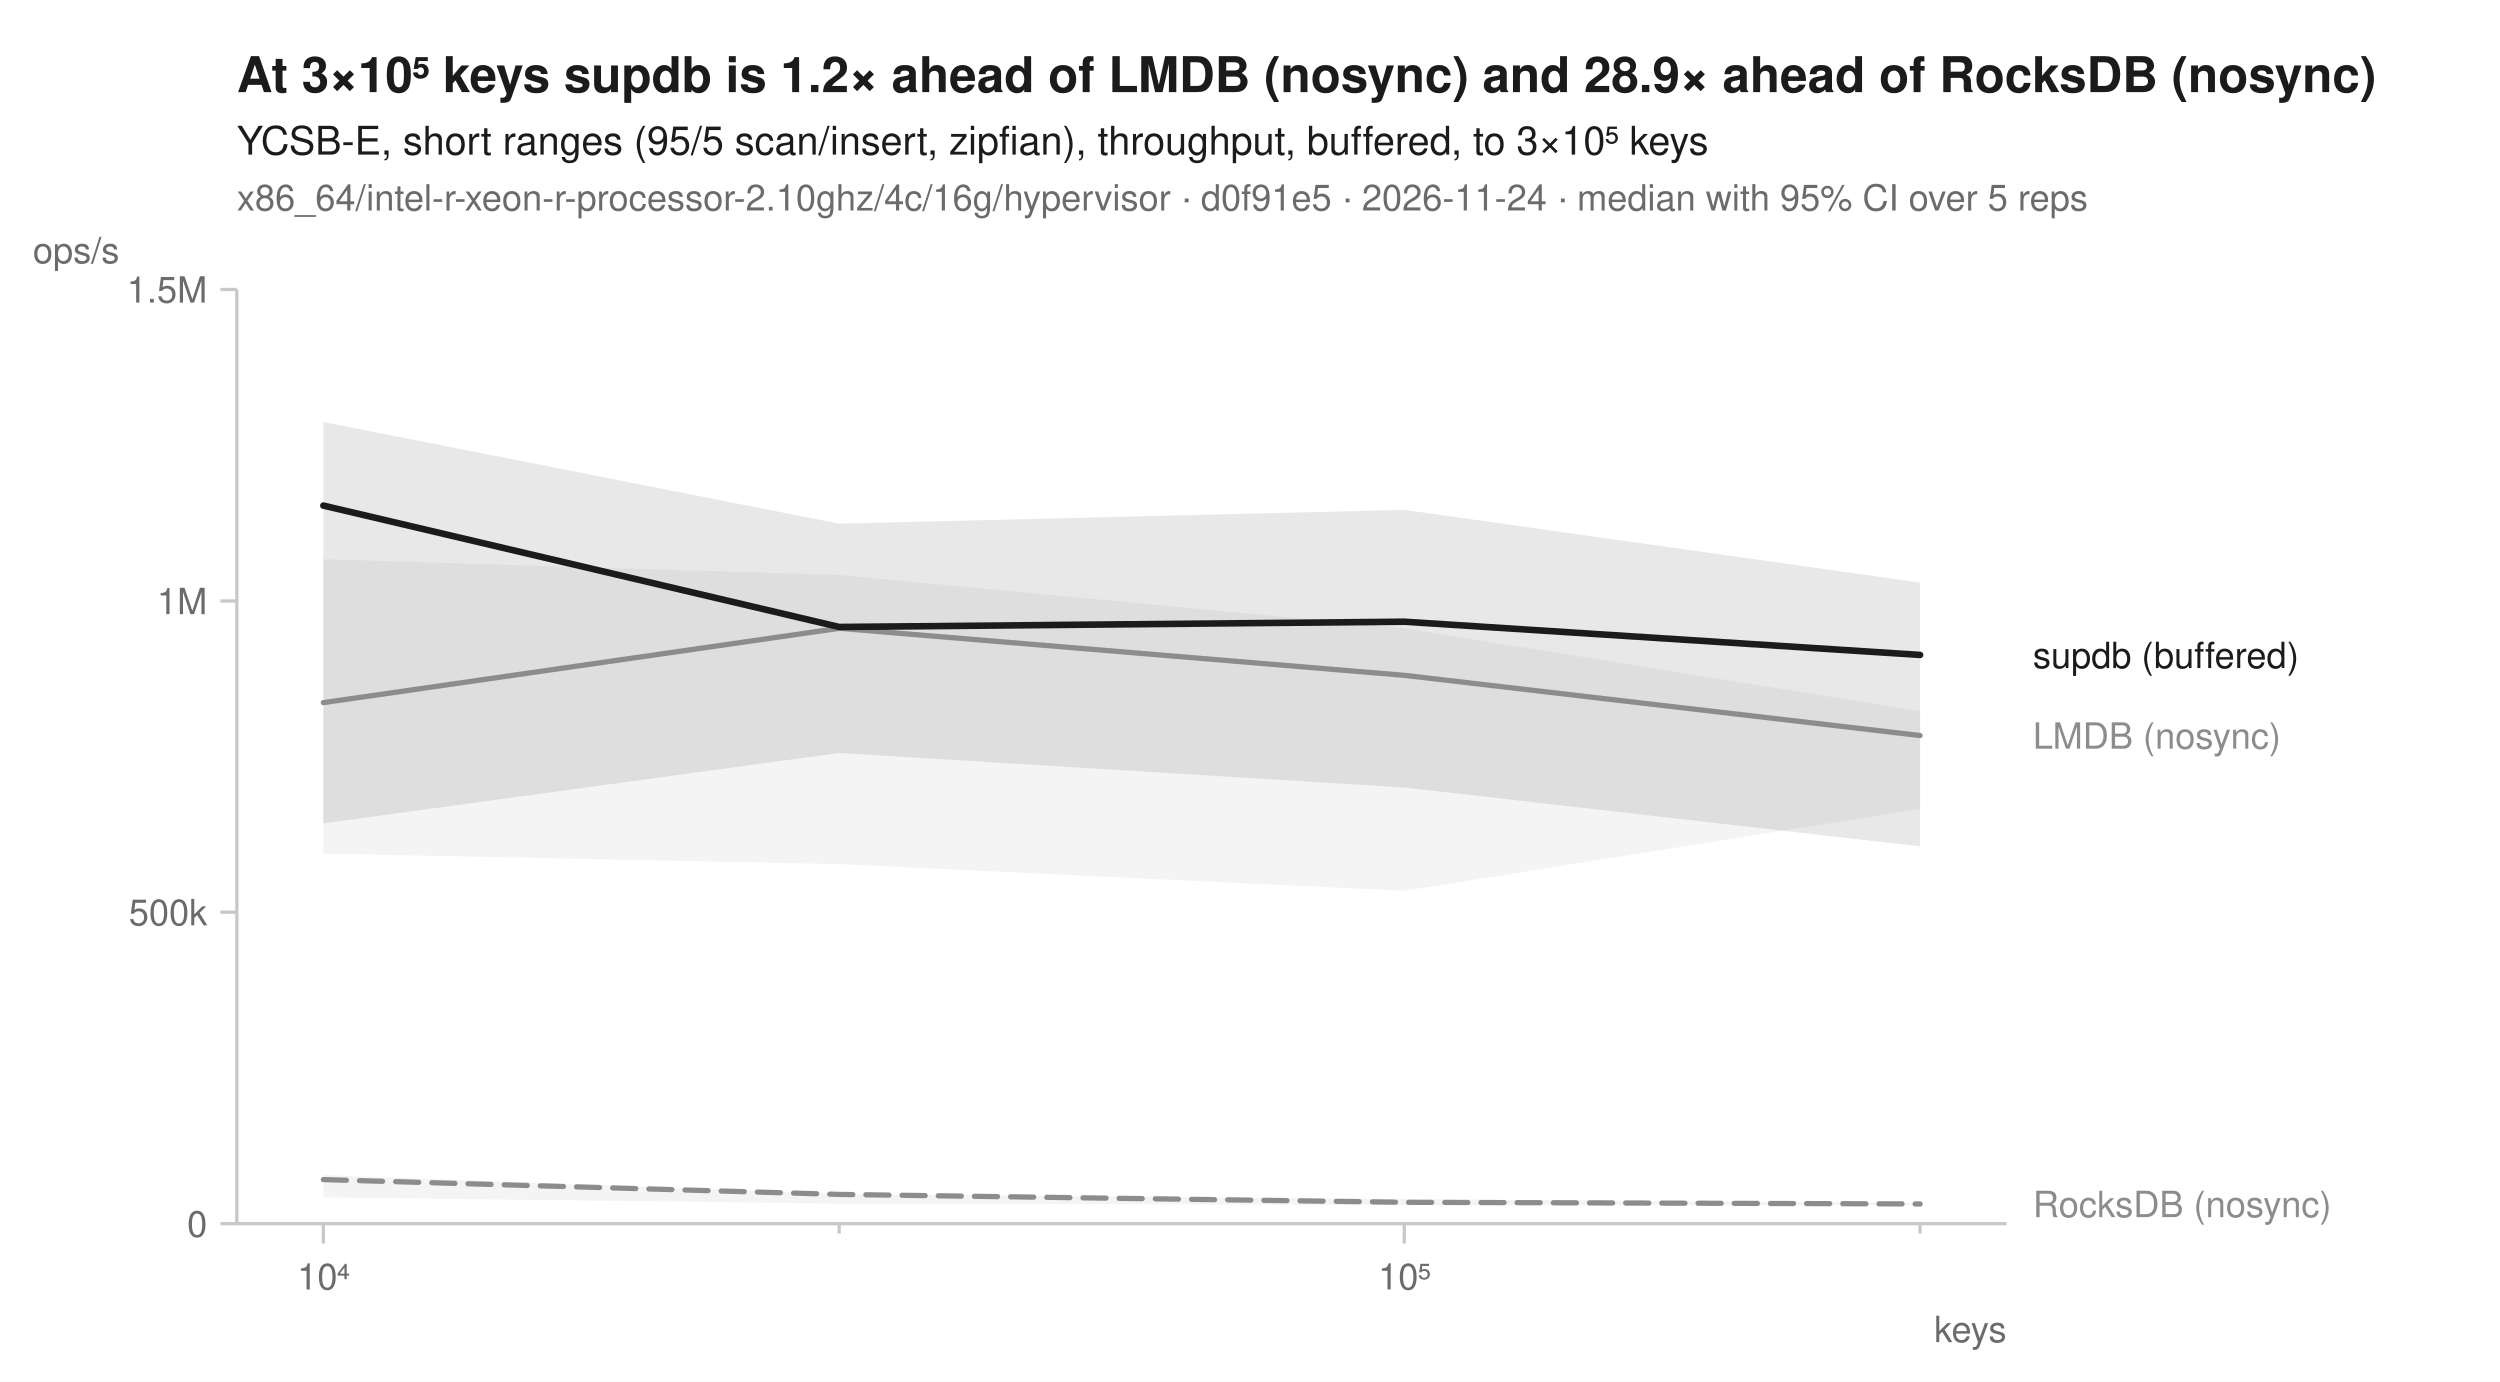
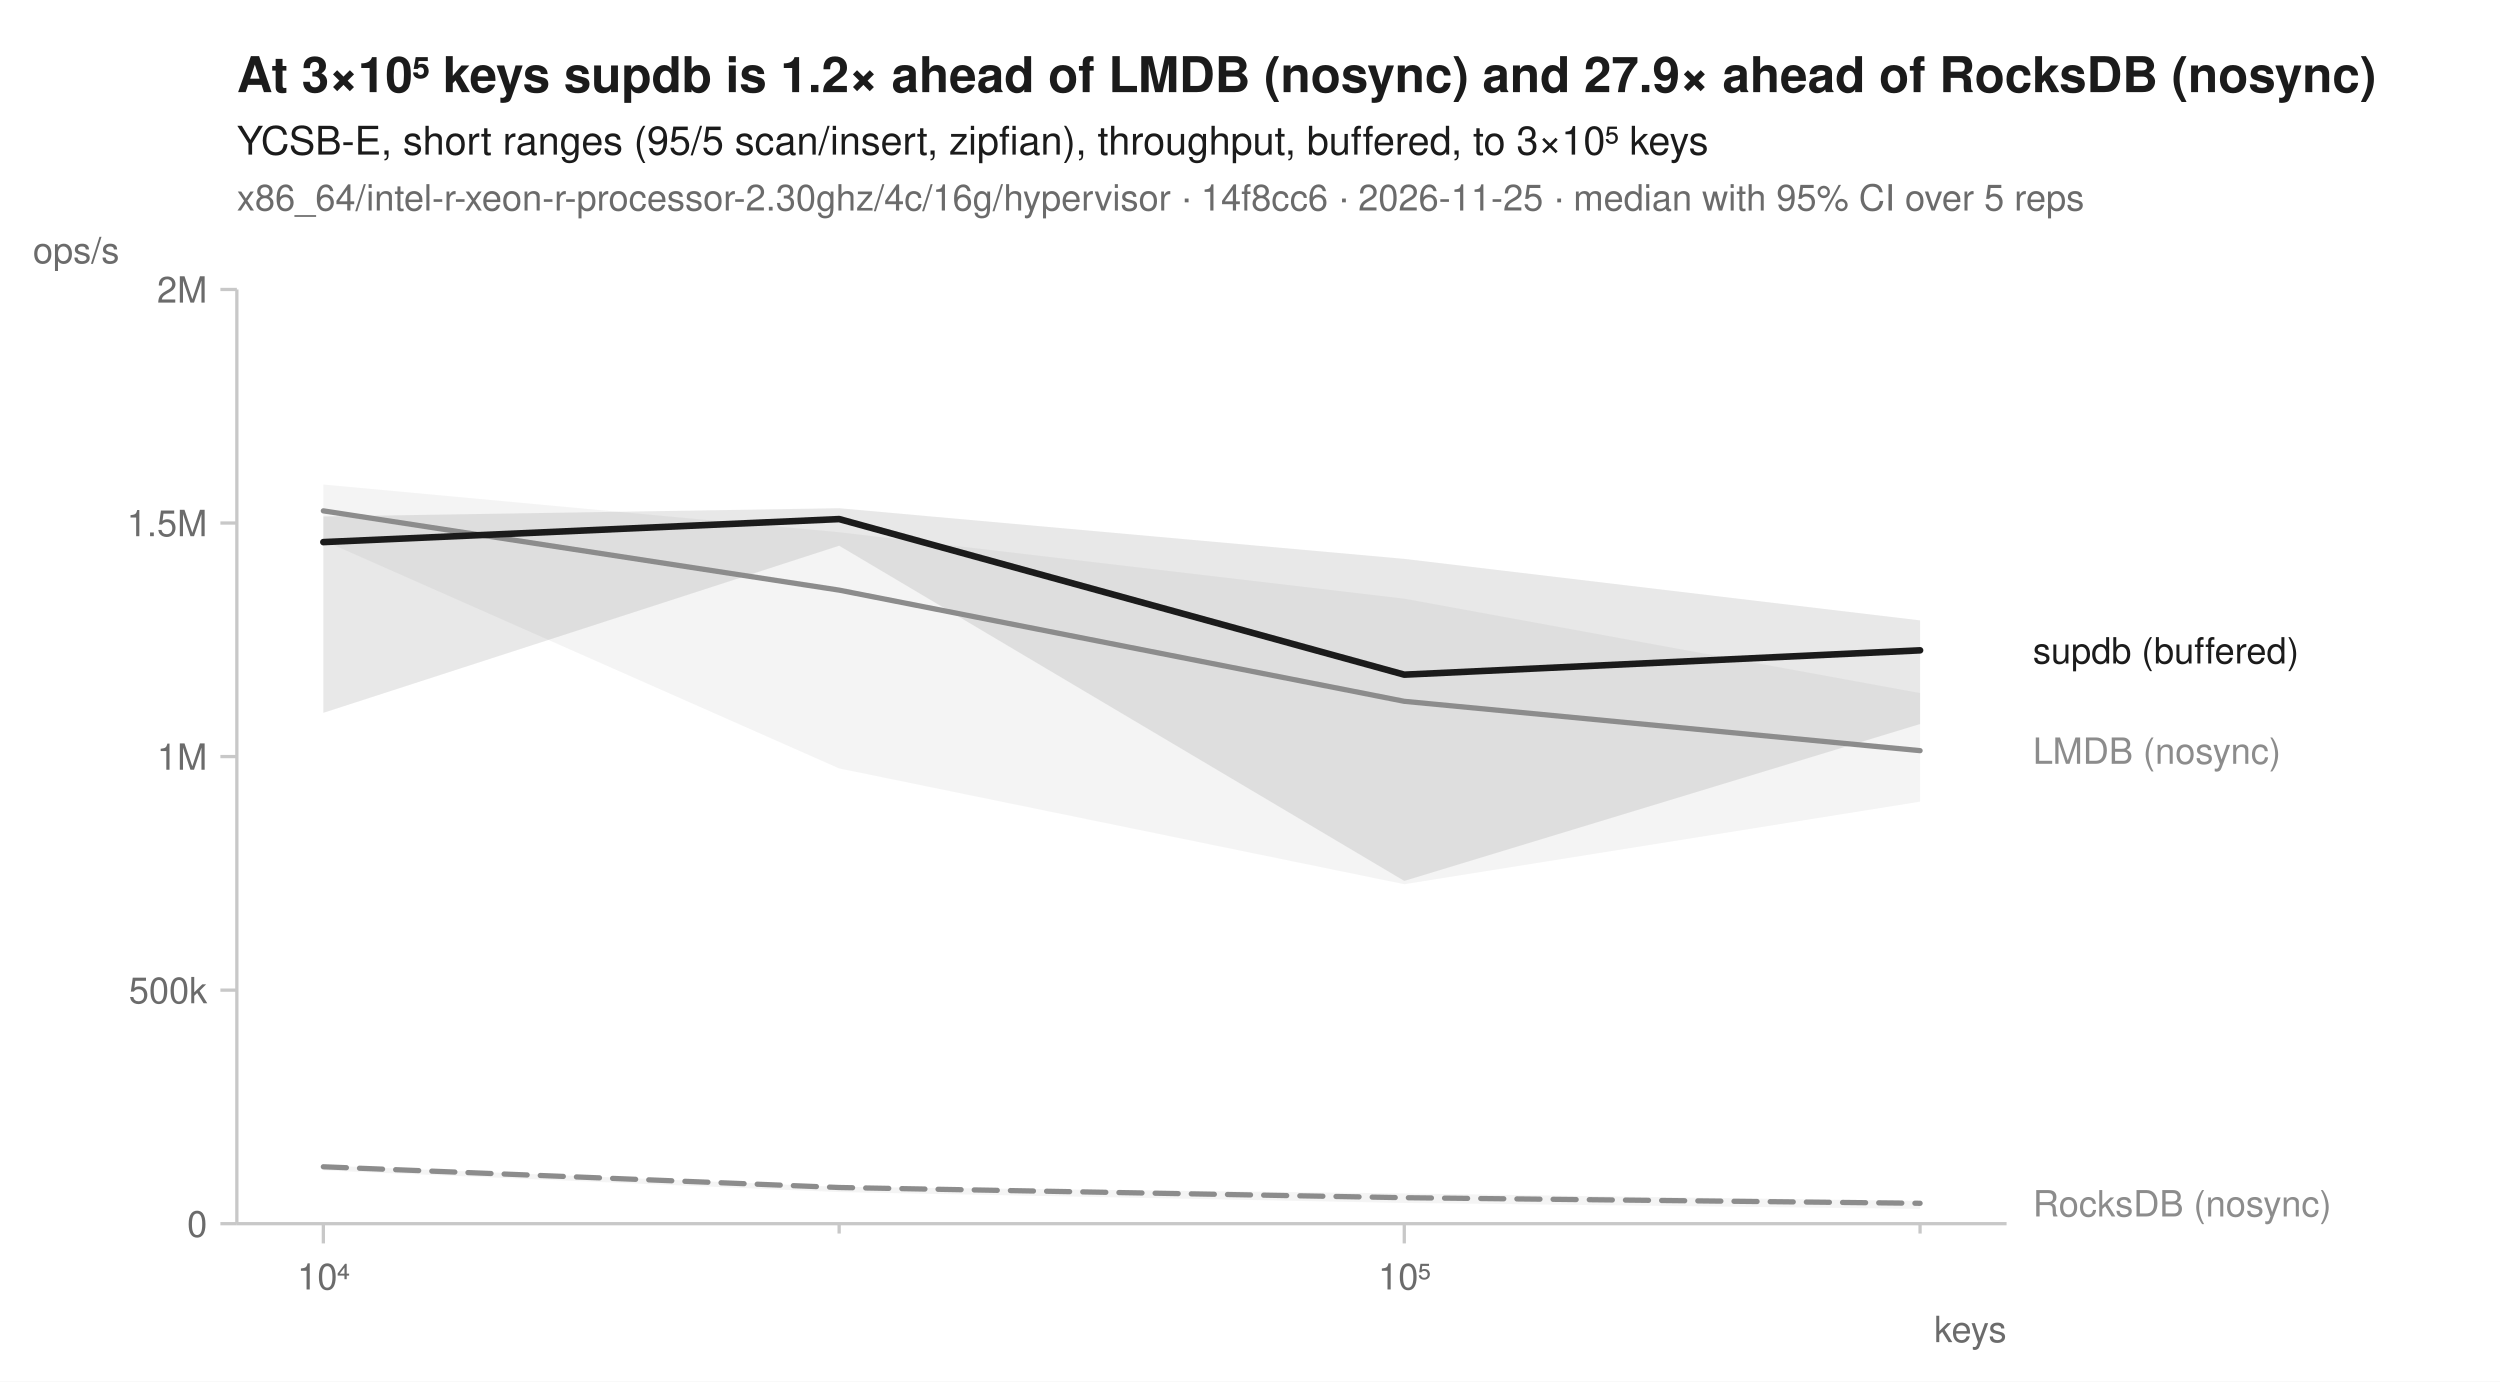
<svg xmlns="http://www.w3.org/2000/svg" width="760" height="420" viewBox="0 0 760 420" font-family="-apple-system, BlinkMacSystemFont, 'Segoe UI', Helvetica, Arial, sans-serif" fill="#1b1b1b">
  <rect width="760" height="420" fill="white" />
-   <text x="72" y="28" font-size="15" font-weight="600">At 3×10⁵ keys supdb is 1.2× ahead of LMDB (nosync) and 28.9× ahead of RocksDB (nosync)</text>
+   <text x="72" y="28" font-size="15" font-weight="600">At 3×10⁵ keys supdb is 1.2× ahead of LMDB (nosync) and 27.9× ahead of RocksDB (nosync)</text>
  <text x="72" y="47" font-size="12">YCSB-E, short ranges (95/5 scan/insert, zipfian), throughput, buffered, to 3×10⁵ keys</text>
-   <text x="72" y="64" font-size="11" fill="#6b6b6b">x86_64/intel-r-xeon-r-processor-2.10ghz/4c/16g/hypervisor · d0f91e5 · 2026-11-24 · median with 95% CI over 5 reps</text>
+   <text x="72" y="64" font-size="11" fill="#6b6b6b">x86_64/intel-r-xeon-r-processor-2.30ghz/4c/16g/hypervisor · 14f8cc6 · 2026-11-25 · median with 95% CI over 5 reps</text>
  <line x1="72" y1="372" x2="610" y2="372" stroke="#c8c8c8" stroke-width="1" />
  <line x1="72" y1="88" x2="72" y2="372" stroke="#c8c8c8" stroke-width="1" />
  <line x1="98.3" y1="372" x2="98.3" y2="378" stroke="#c8c8c8" stroke-width="1" />
  <text x="98.3" y="392" font-size="11" text-anchor="middle" fill="#6b6b6b">10⁴</text>
  <line x1="255.1" y1="372" x2="255.1" y2="375" stroke="#c8c8c8" stroke-width="1" />
  <line x1="426.9" y1="372" x2="426.9" y2="378" stroke="#c8c8c8" stroke-width="1" />
  <text x="426.9" y="392" font-size="11" text-anchor="middle" fill="#6b6b6b">10⁵</text>
  <line x1="583.7" y1="372" x2="583.7" y2="375" stroke="#c8c8c8" stroke-width="1" />
  <text x="610" y="408" font-size="11" text-anchor="end" fill="#6b6b6b">keys</text>
  <line x1="67" y1="372.0" x2="72" y2="372.0" stroke="#c8c8c8" stroke-width="1" />
  <text x="63" y="376.0" font-size="11" text-anchor="end" fill="#6b6b6b">0</text>
-   <line x1="67" y1="277.3" x2="72" y2="277.3" stroke="#c8c8c8" stroke-width="1" />
-   <text x="63" y="281.3" font-size="11" text-anchor="end" fill="#6b6b6b">500k</text>
-   <line x1="67" y1="182.7" x2="72" y2="182.7" stroke="#c8c8c8" stroke-width="1" />
-   <text x="63" y="186.7" font-size="11" text-anchor="end" fill="#6b6b6b">1M</text>
+   <line x1="67" y1="301.0" x2="72" y2="301.0" stroke="#c8c8c8" stroke-width="1" />
+   <text x="63" y="305.0" font-size="11" text-anchor="end" fill="#6b6b6b">500k</text>
+   <line x1="67" y1="230.0" x2="72" y2="230.0" stroke="#c8c8c8" stroke-width="1" />
+   <text x="63" y="234.0" font-size="11" text-anchor="end" fill="#6b6b6b">1M</text>
+   <line x1="67" y1="159.0" x2="72" y2="159.0" stroke="#c8c8c8" stroke-width="1" />
+   <text x="63" y="163.0" font-size="11" text-anchor="end" fill="#6b6b6b">1.5M</text>
  <line x1="67" y1="88.0" x2="72" y2="88.0" stroke="#c8c8c8" stroke-width="1" />
-   <text x="63" y="92.0" font-size="11" text-anchor="end" fill="#6b6b6b">1.5M</text>
+   <text x="63" y="92.0" font-size="11" text-anchor="end" fill="#6b6b6b">2M</text>
  <text x="10" y="80" font-size="11" text-anchor="start" fill="#6b6b6b">ops/s</text>
-   <path d="M98.3,357.2 L255.1,363.0 L426.9,364.5 L583.7,365.7 L583.7,366.4 L426.9,366.3 L255.1,365.9 L98.3,364.0 Z" fill="#8c8c8c" fill-opacity="0.10" />
-   <path d="M98.3,170.0 L255.1,174.8 L426.9,191.0 L583.7,216.2 L583.7,245.9 L426.9,270.8 L255.1,262.7 L98.3,259.5 Z" fill="#8c8c8c" fill-opacity="0.10" />
-   <path d="M98.3,128.3 L255.1,159.2 L426.9,155.0 L583.7,177.1 L583.7,257.3 L426.9,239.4 L255.1,228.9 L98.3,250.3 Z" fill="#1b1b1b" fill-opacity="0.10" />
-   <path d="M98.3,358.6 L255.1,363.1 L426.9,365.5 L583.7,366.0 " fill="none" stroke="#8c8c8c" stroke-width="1.6" stroke-linejoin="round" stroke-linecap="round" stroke-dasharray="7,4" />
-   <path d="M98.3,213.6 L255.1,191.0 L426.9,205.3 L583.7,223.6 " fill="none" stroke="#8c8c8c" stroke-width="1.6" stroke-linejoin="round" stroke-linecap="round" />
-   <path d="M98.3,153.7 L255.1,190.6 L426.9,189.0 L583.7,199.1 " fill="none" stroke="#1b1b1b" stroke-width="2" stroke-linejoin="round" stroke-linecap="round" />
-   <text x="618.0" y="203.1" font-size="11" fill="#1b1b1b">supdb (buffered)</text>
-   <text x="618.0" y="227.6" font-size="11" fill="#8c8c8c">LMDB (nosync)</text>
-   <text x="618.0" y="370.0" font-size="11" fill="#8c8c8c">RocksDB (nosync)</text>
+   <path d="M98.3,354.3 L255.1,360.8 L426.9,362.8 L583.7,365.1 L583.7,367.5 L426.9,365.7 L255.1,362.4 L98.3,355.8 Z" fill="#8c8c8c" fill-opacity="0.10" />
+   <path d="M98.3,147.3 L255.1,161.8 L426.9,182.0 L583.7,210.7 L583.7,243.7 L426.9,268.8 L255.1,233.6 L98.3,164.3 Z" fill="#8c8c8c" fill-opacity="0.10" />
+   <path d="M98.3,157.0 L255.1,154.5 L426.9,169.9 L583.7,188.6 L583.7,220.1 L426.9,267.8 L255.1,165.9 L98.3,216.7 Z" fill="#1b1b1b" fill-opacity="0.10" />
+   <path d="M98.3,354.7 L255.1,361.0 L426.9,364.1 L583.7,365.8 " fill="none" stroke="#8c8c8c" stroke-width="1.6" stroke-linejoin="round" stroke-linecap="round" stroke-dasharray="7,4" />
+   <path d="M98.3,155.3 L255.1,179.4 L426.9,213.2 L583.7,228.2 " fill="none" stroke="#8c8c8c" stroke-width="1.6" stroke-linejoin="round" stroke-linecap="round" />
+   <path d="M98.3,164.8 L255.1,157.8 L426.9,205.1 L583.7,197.7 " fill="none" stroke="#1b1b1b" stroke-width="2" stroke-linejoin="round" stroke-linecap="round" />
+   <text x="618.0" y="201.7" font-size="11" fill="#1b1b1b">supdb (buffered)</text>
+   <text x="618.0" y="232.2" font-size="11" fill="#8c8c8c">LMDB (nosync)</text>
+   <text x="618.0" y="369.8" font-size="11" fill="#8c8c8c">RocksDB (nosync)</text>
</svg>
